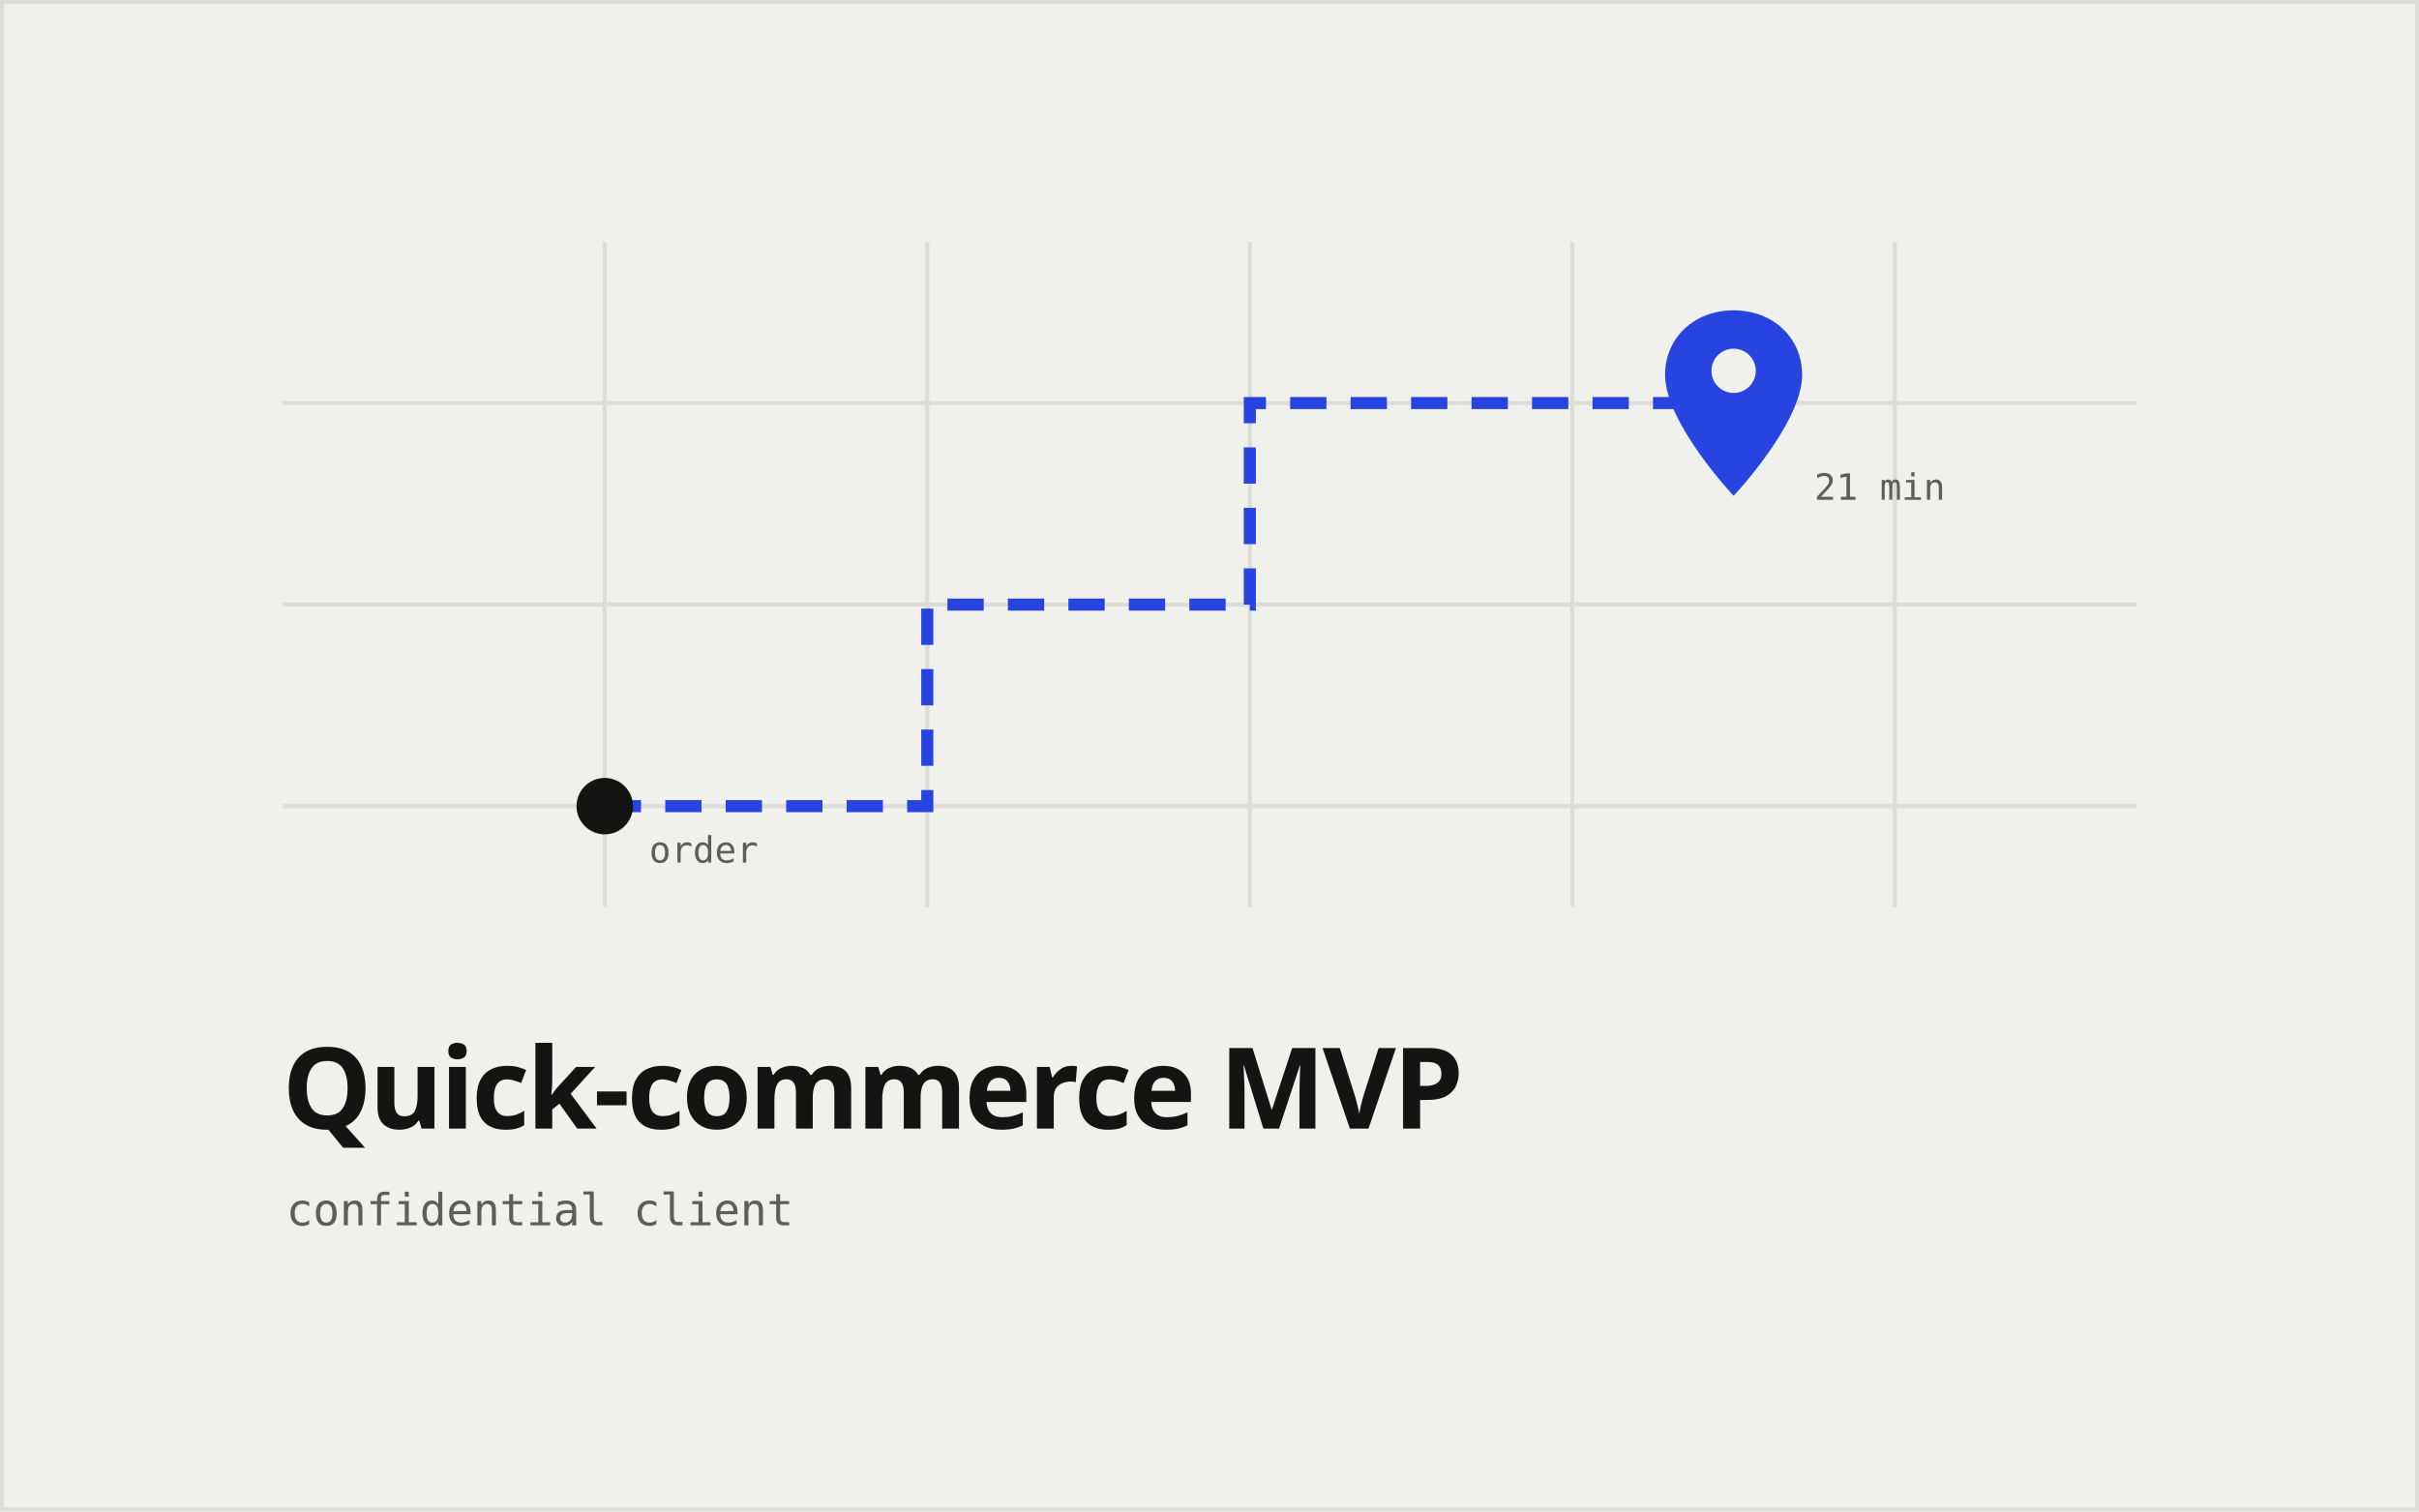
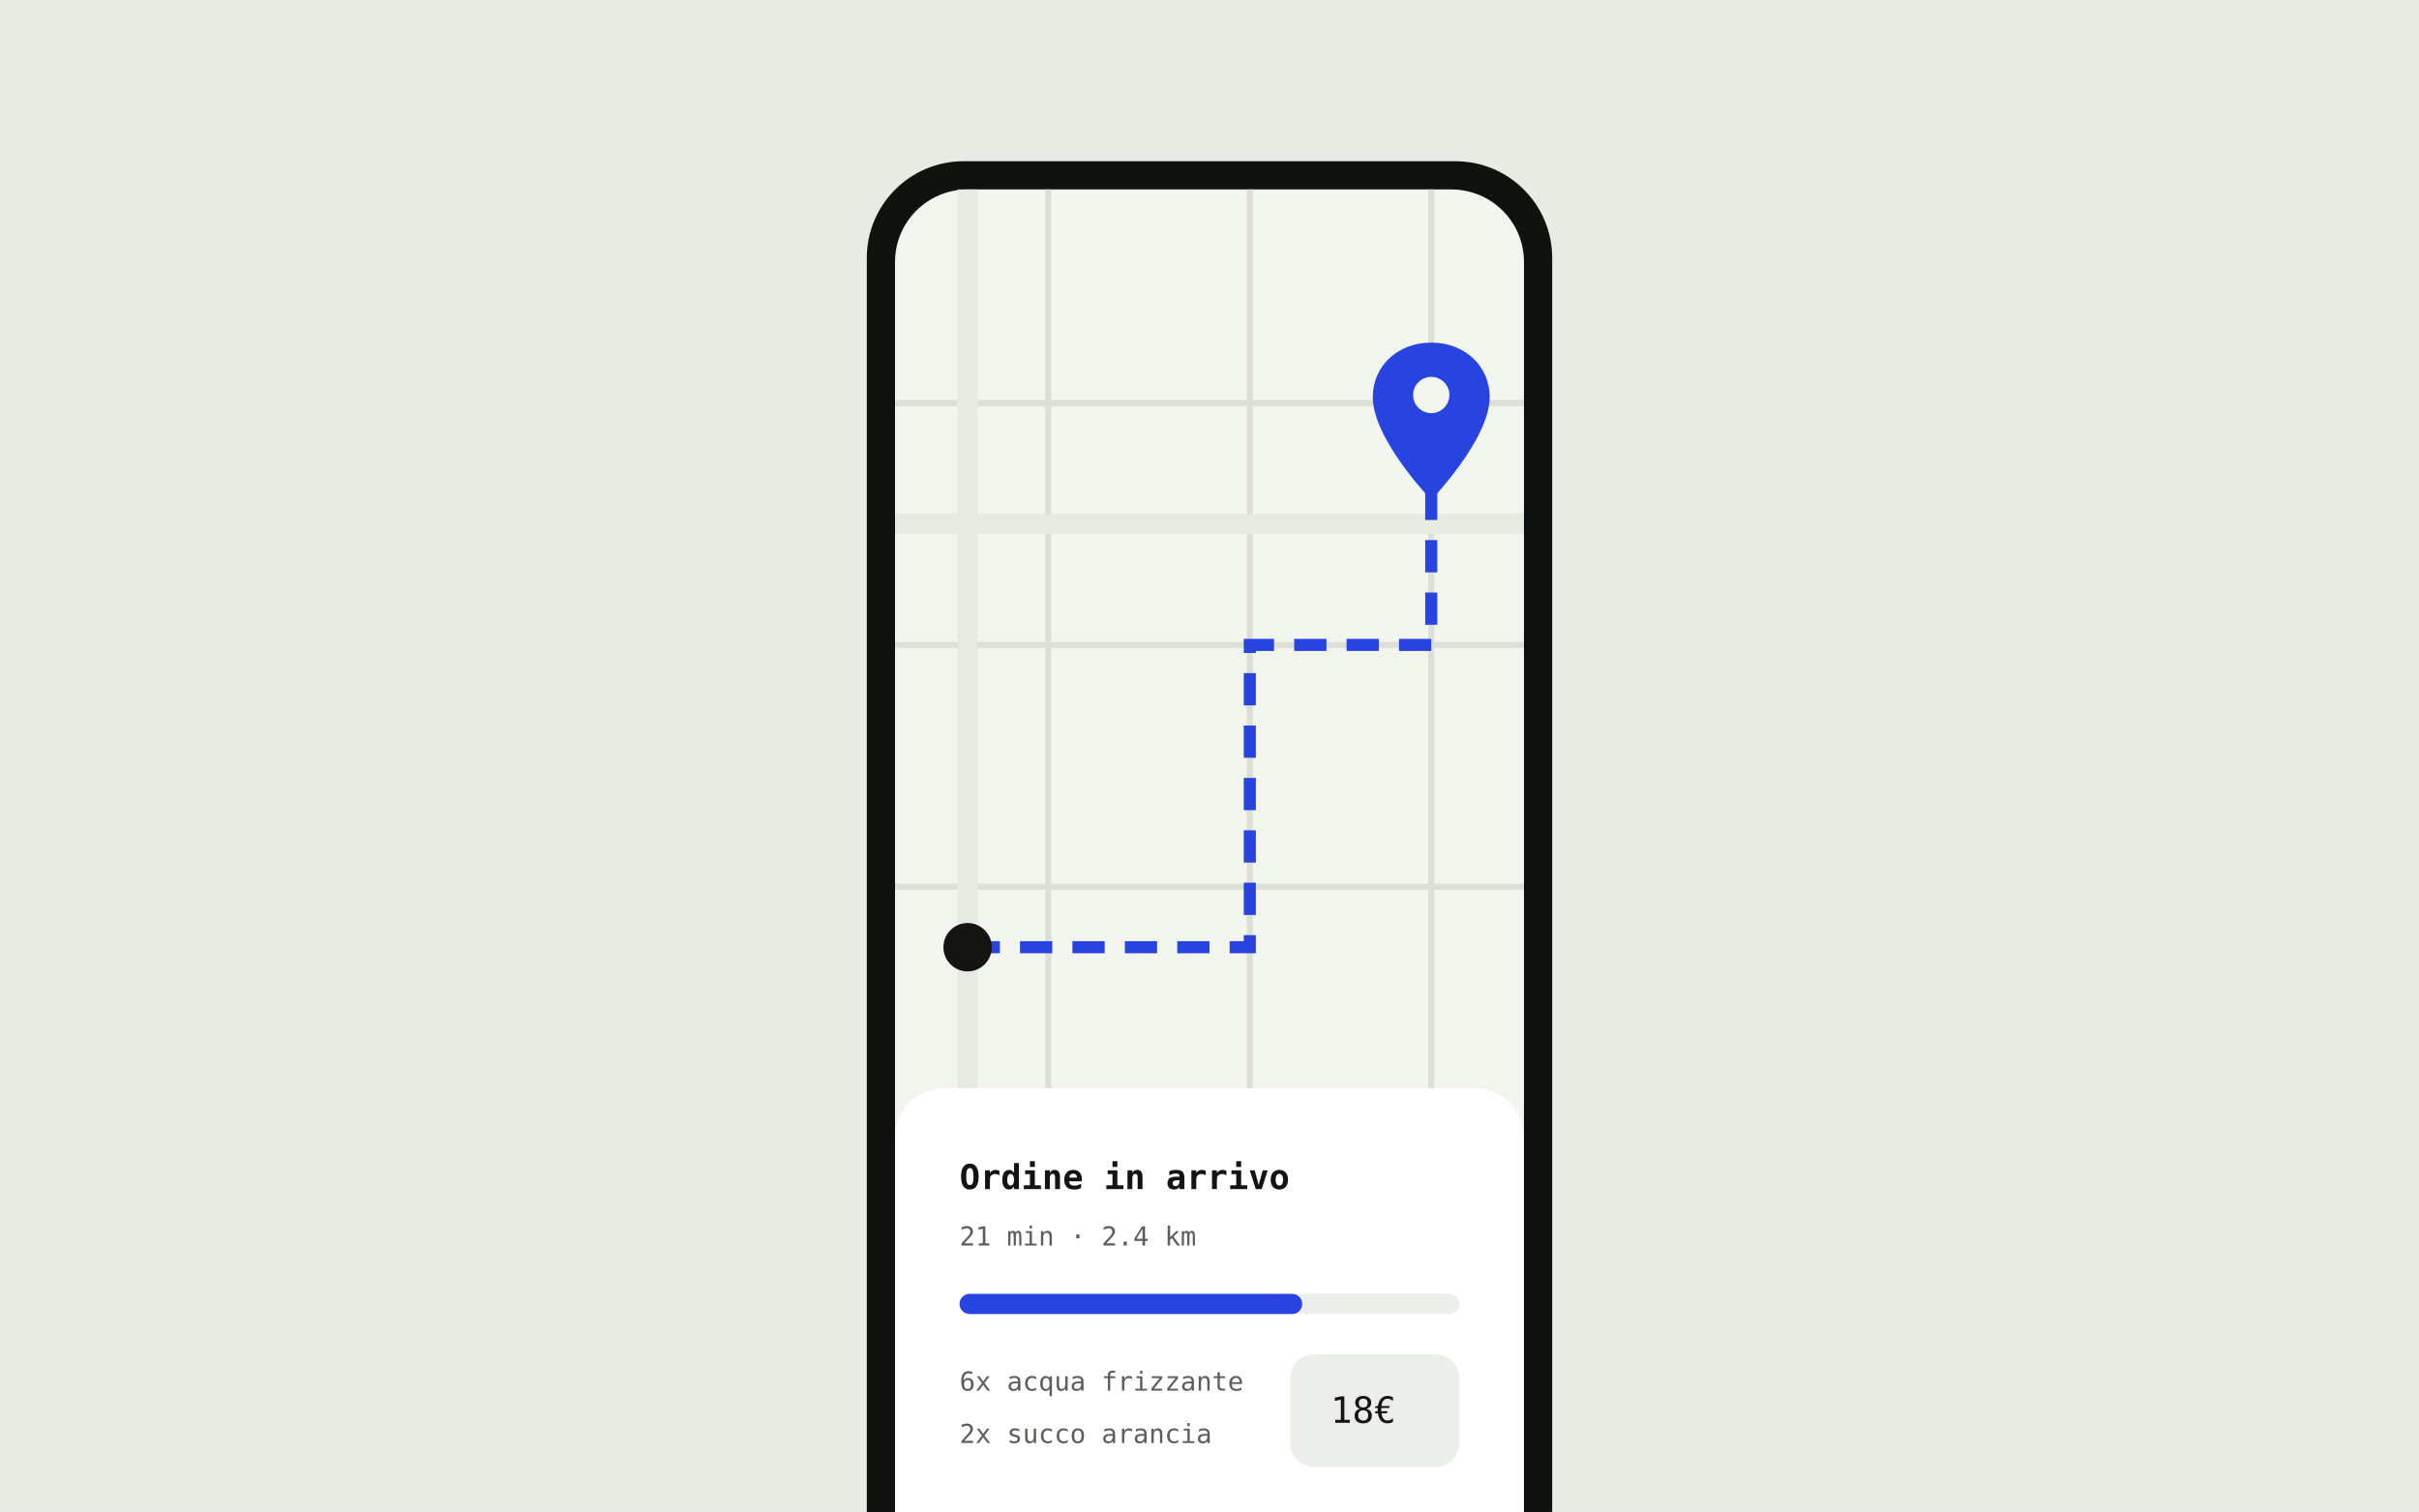
- <svg xmlns="http://www.w3.org/2000/svg" width="1200" height="750" viewBox="0 0 1200 750">
-   <rect width="1200" height="750" fill="#f0f0ec" />
-   <rect x="1" y="1" width="1198" height="748" fill="none" stroke="#dcddd6" stroke-width="2" />
-   <g stroke="#dcddd6" stroke-width="2">
-     <path d="M300 120V450M460 120V450M620 120V450M780 120V450M940 120V450" />
-     <path d="M140 200H1060M140 300H1060M140 400H1060" />
+ <svg xmlns="http://www.w3.org/2000/svg" width="1200" height="750" viewBox="0 0 1200 750" font-family="IBM Plex Mono, monospace">
+   <rect width="1200" height="750" fill="#e8ebe4" />
+   <rect x="430" y="80" width="340" height="720" rx="48" fill="#10120f" />
+   <rect x="444" y="94" width="312" height="692" rx="36" fill="#f2f4ee" />
+   <g stroke="#dcdfd6" stroke-width="3">
+     <path d="M444 200H756M444 320H756M444 440H756M520 94V560M620 94V560M710 94V560" />
  </g>
-   <path d="M300 400 H460 V300 H620 V200 H860" fill="none" stroke="#2743e0" stroke-width="6" stroke-dasharray="18 12" />
-   <circle cx="300" cy="400" r="14" fill="#141513" />
-   <g transform="translate(860,200)">
-     <path d="M0 -46c-20 0-34 14-34 32 0 24 34 60 34 60s34-36 34-60c0-18-14-32-34-32z" fill="#2743e0" />
-     <circle cx="0" cy="-16" r="11" fill="#f0f0ec" />
+   <g stroke="#e7eae1" stroke-width="10">
+     <path d="M480 94V560M444 260H756" />
  </g>
-   <g font-family="IBM Plex Mono, monospace" font-size="18" fill="#5c5e59">
-     <text x="322" y="428">order</text>
-     <text x="900" y="248">21 min</text>
+   <path d="M480 470 H620 V320 H710 V210" fill="none" stroke="#2743e0" stroke-width="6" stroke-dasharray="16 10" />
+   <circle cx="480" cy="470" r="12" fill="#141513" />
+   <g transform="translate(710,210)">
+     <path d="M0 -40c-17 0-29 12-29 27 0 21 29 51 29 51s29-30 29-51c0-15-12-27-29-27z" fill="#2743e0" />
+     <circle cx="0" cy="-14" r="9" fill="#f2f4ee" />
  </g>
-   <text x="140" y="560" font-family="Space Grotesk, sans-serif" font-size="56" font-weight="700" fill="#141513" letter-spacing="-1.5">Quick-commerce MVP</text>
-   <text x="142" y="608" font-family="IBM Plex Mono, monospace" font-size="22" fill="#5c5e59">confidential client</text>
+   <rect x="444" y="540" width="312" height="246" rx="24" fill="#ffffff" />
+   <text x="476" y="590" font-size="17" font-weight="600" fill="#141513">Ordine in arrivo</text>
+   <text x="476" y="618" font-size="13" fill="#5c5e59">21 min · 2.4 km</text>
+   <rect x="476" y="642" width="248" height="10" rx="5" fill="#eceee9" />
+   <rect x="476" y="642" width="170" height="10" rx="5" fill="#2743e0" />
+   <g font-size="13" fill="#5c5e59">
+     <text x="476" y="690">6x acqua frizzante</text>
+     <text x="476" y="716">2x succo arancia</text>
+   </g>
+   <rect x="640" y="672" width="84" height="56" rx="12" fill="#eceee9" />
+   <text x="660" y="706" font-size="18" fill="#141513">18€</text>
</svg>
